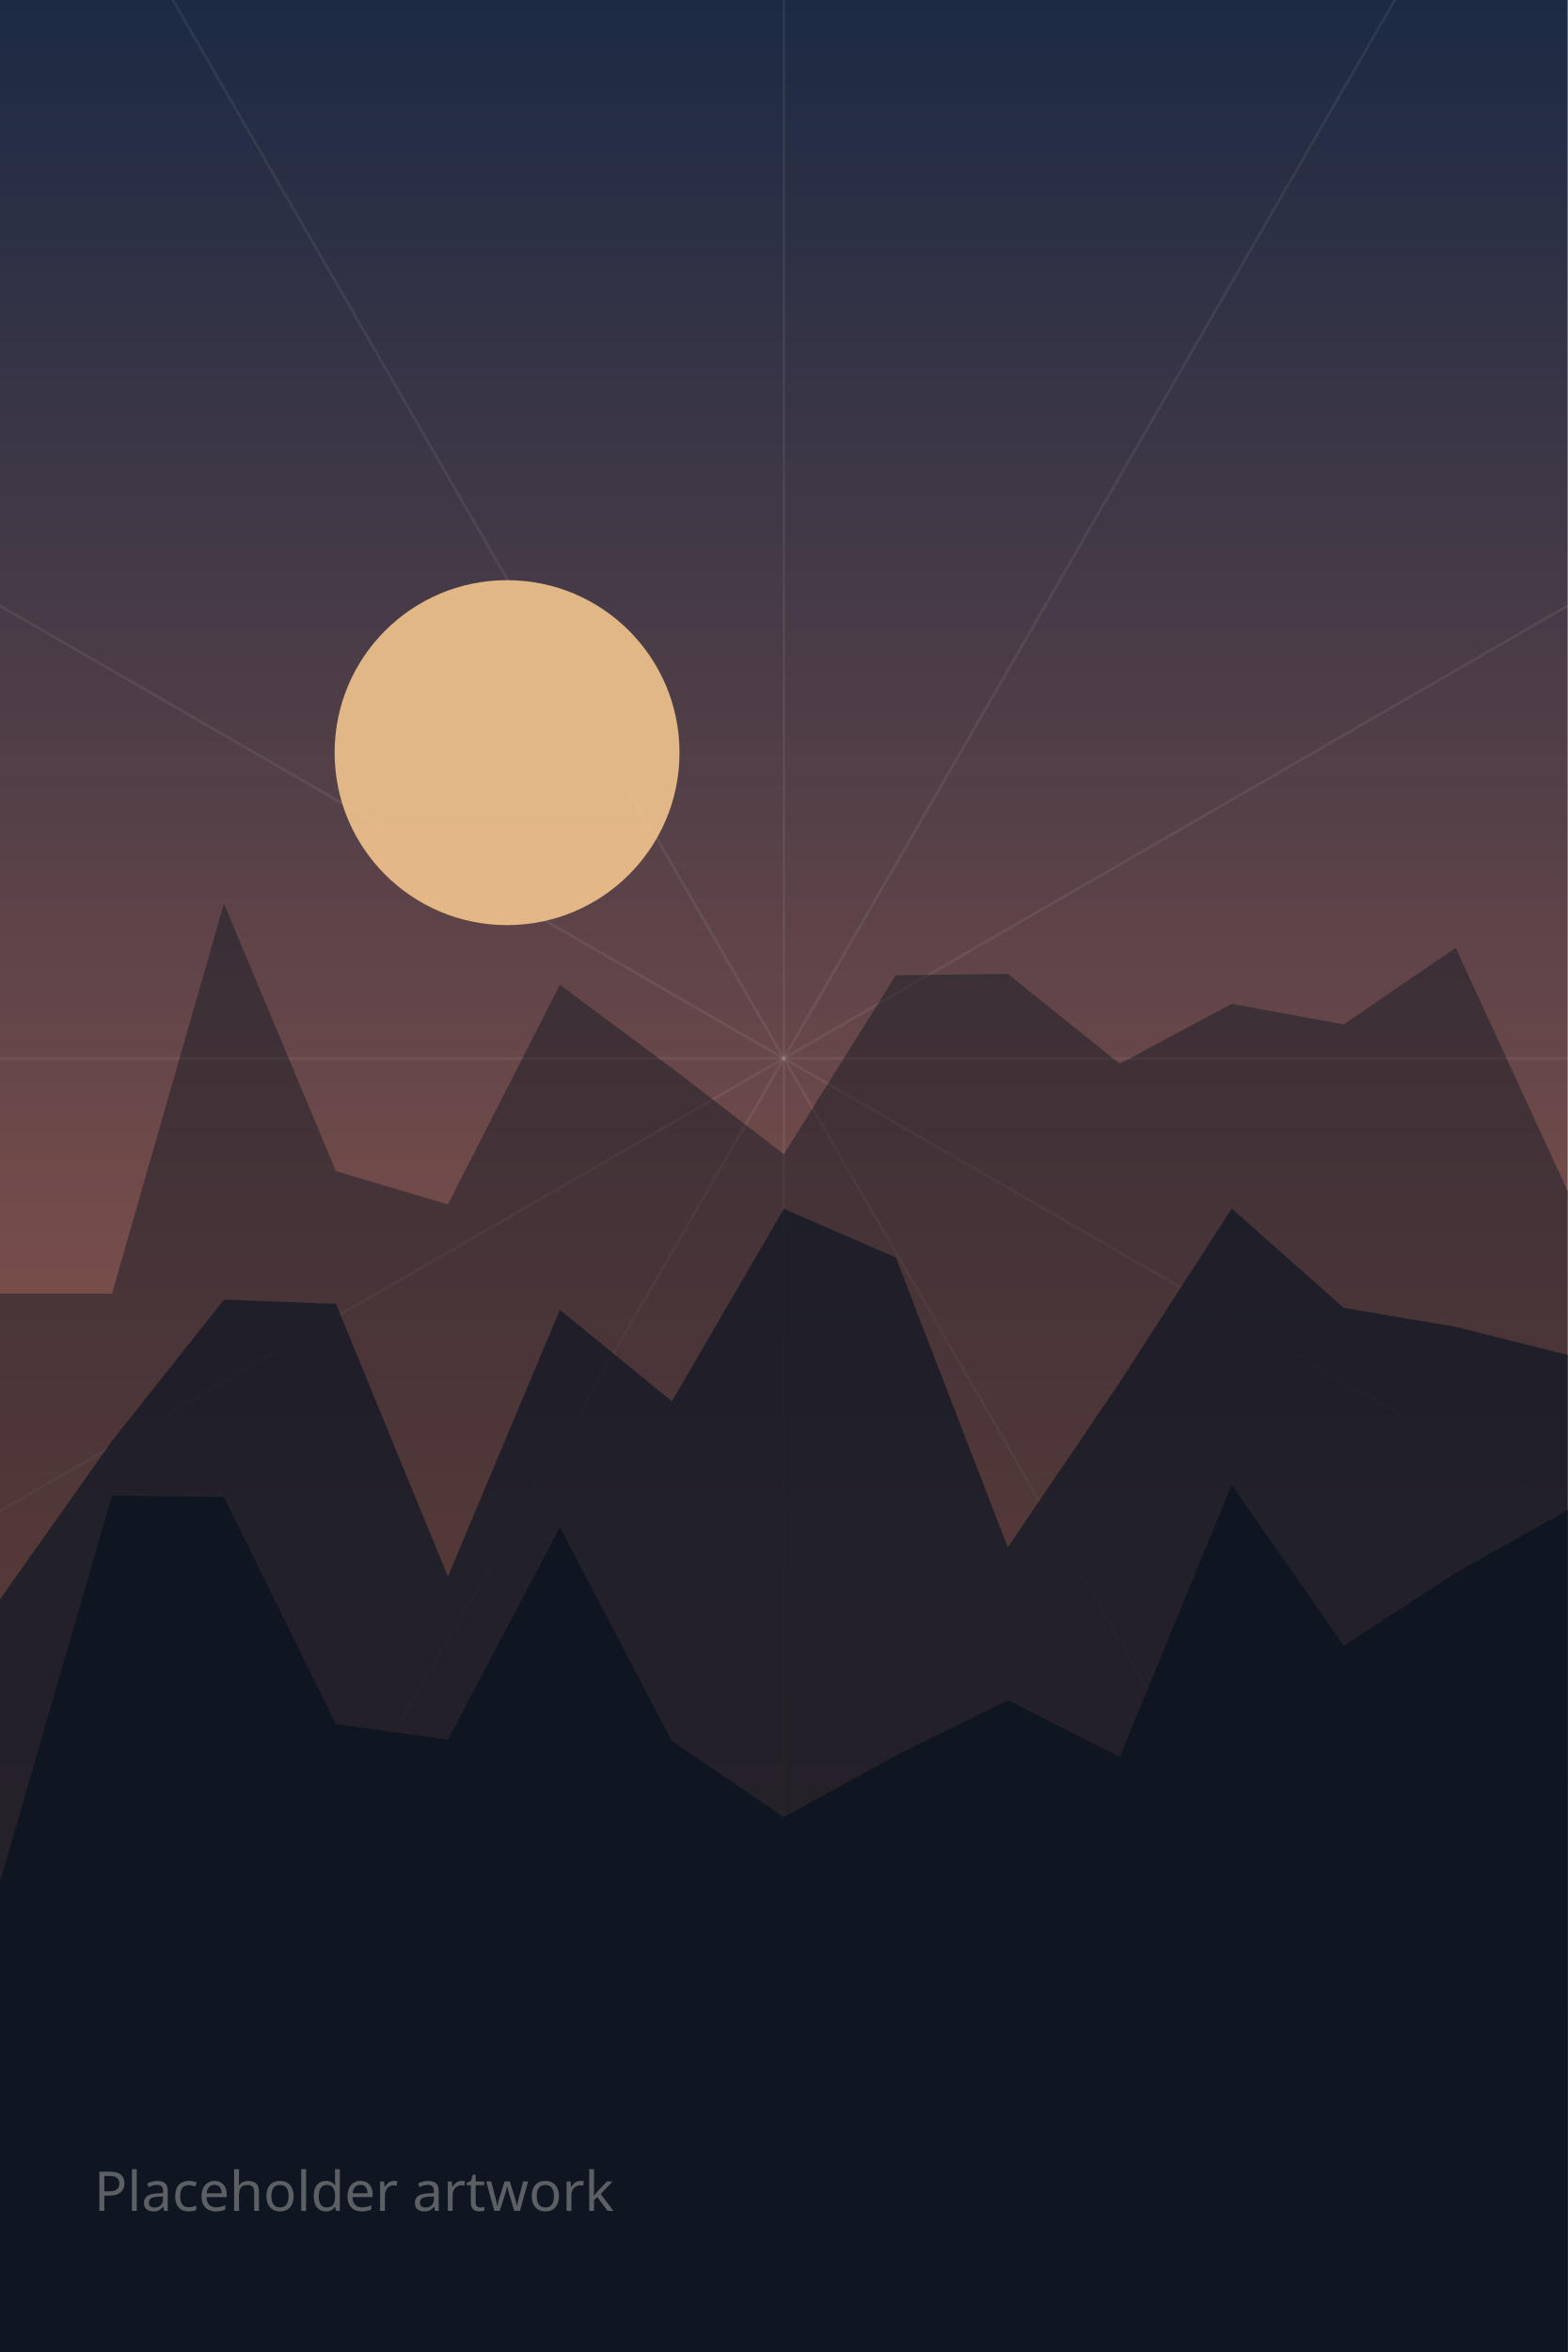
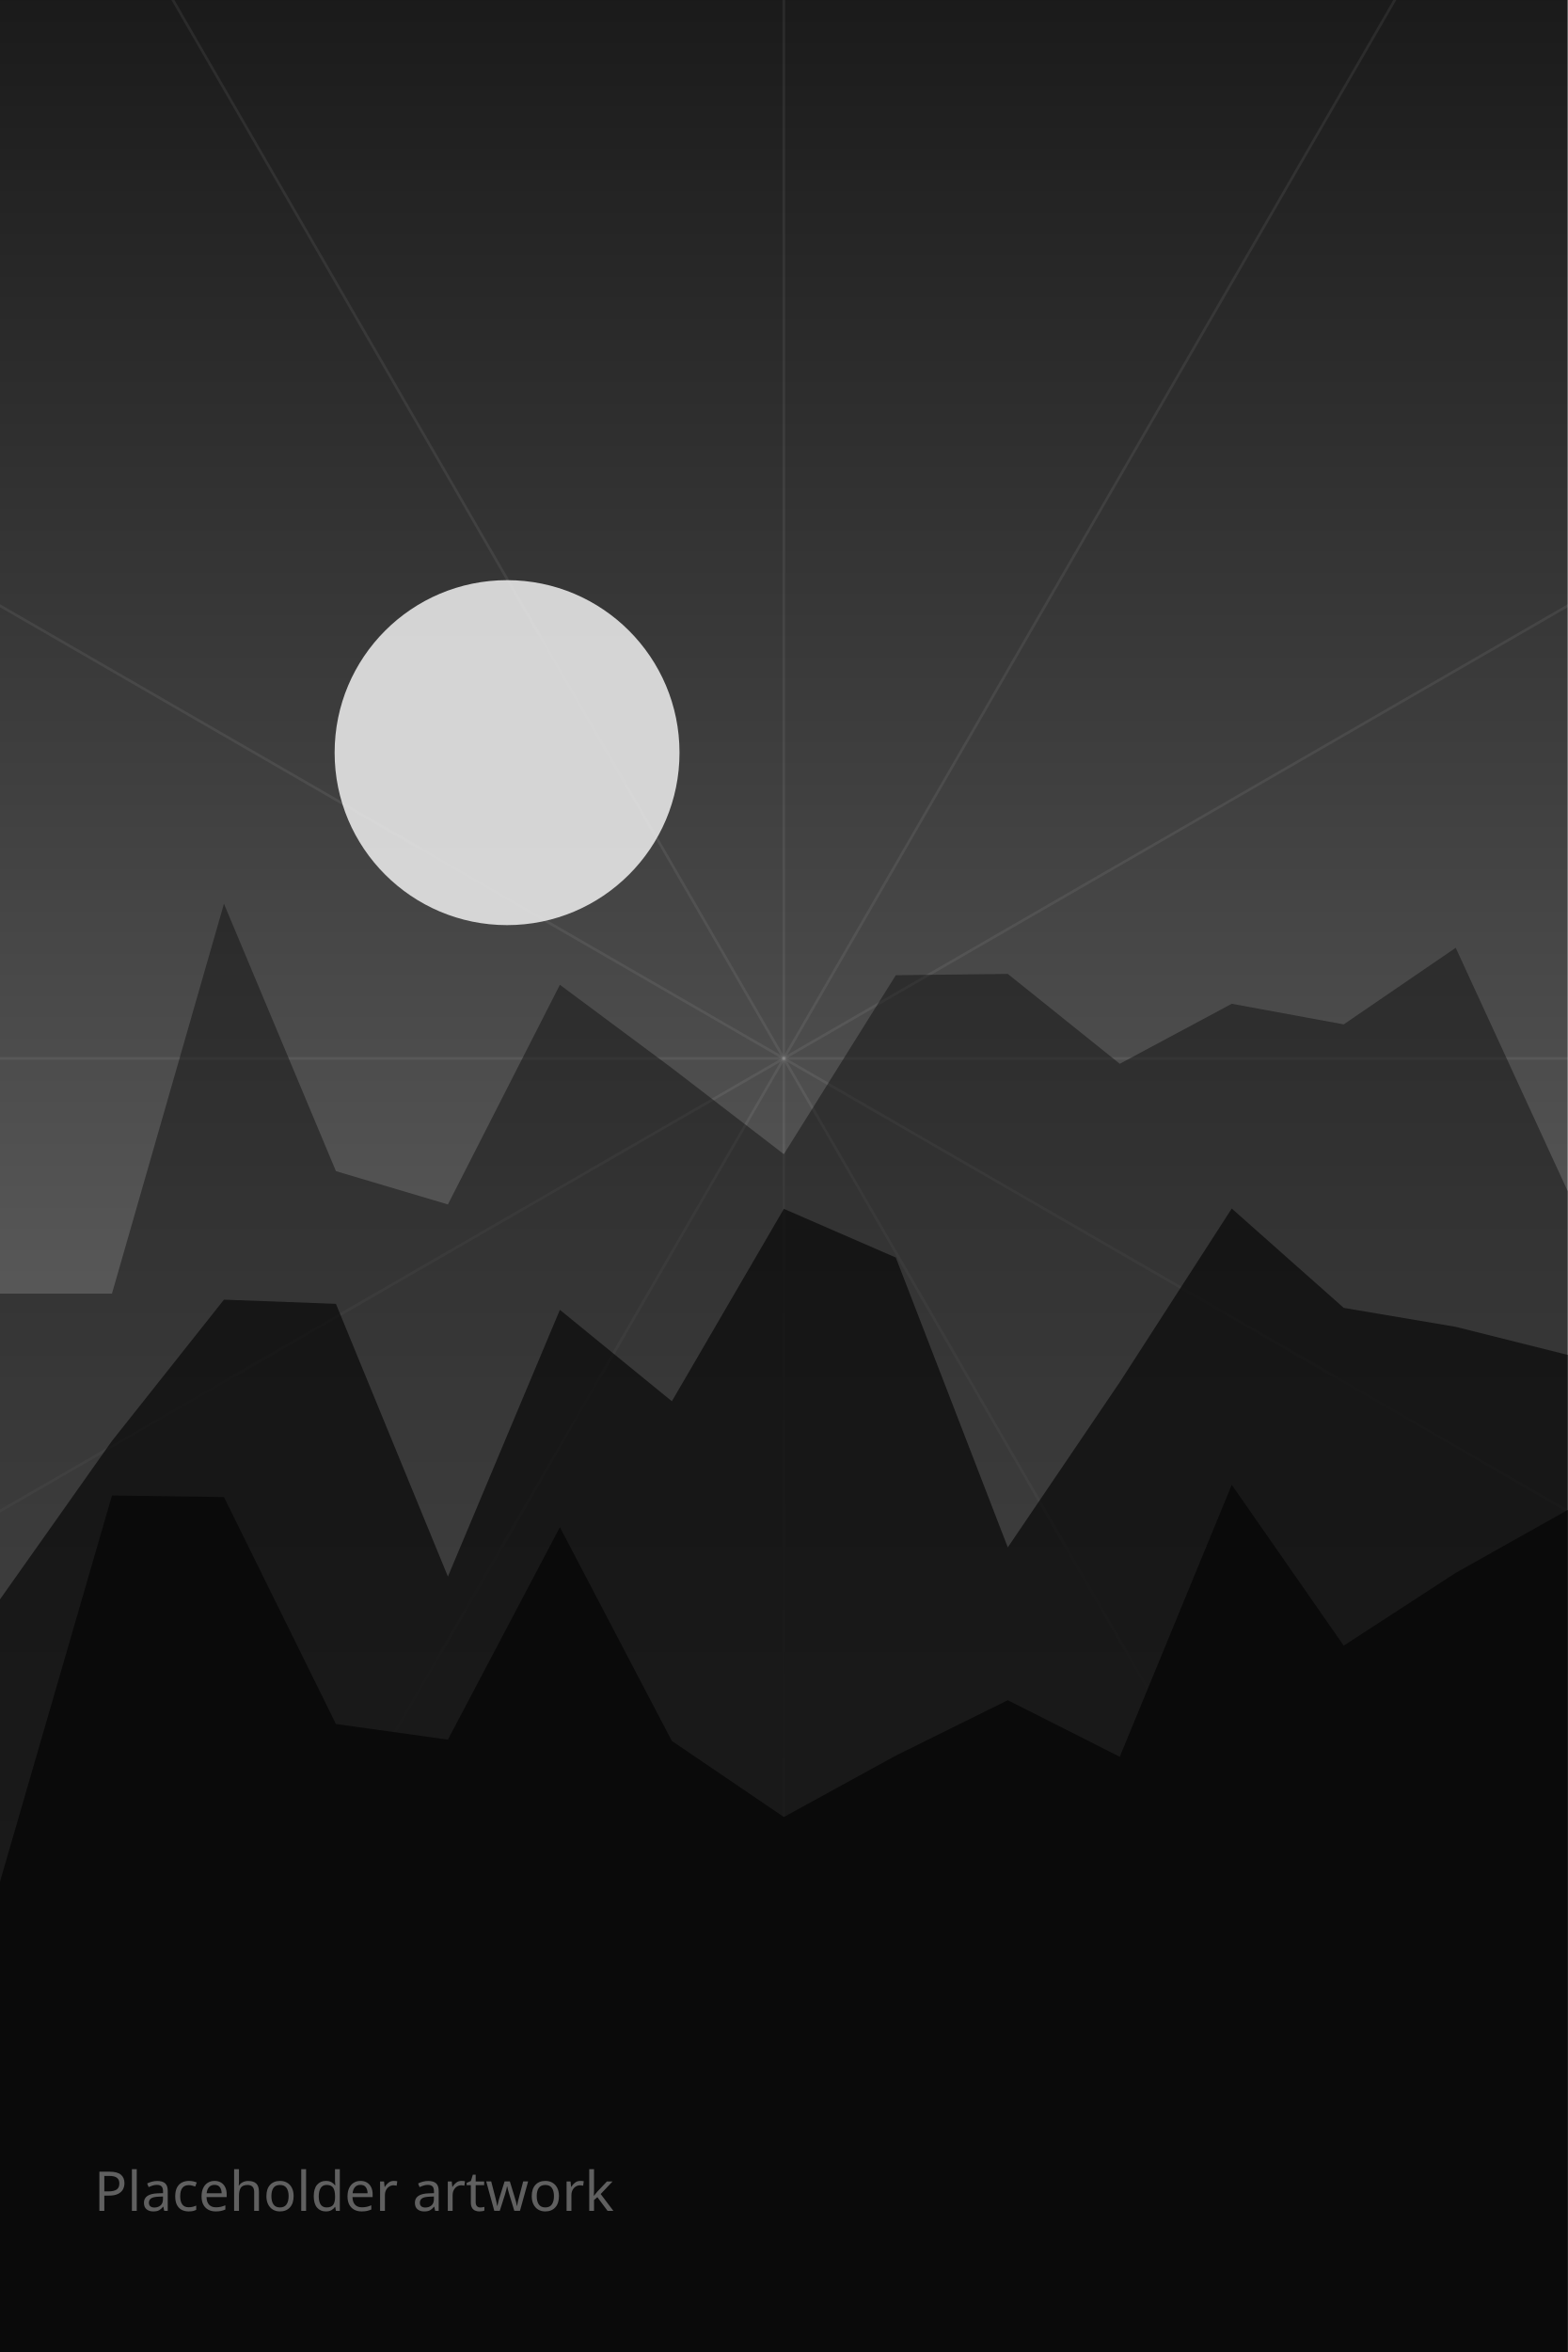
<svg xmlns="http://www.w3.org/2000/svg" viewBox="0 0 1200 1800" width="1200" height="1800">
  <defs>
    <linearGradient id="g" x1="0" y1="0" x2="0" y2="1">
-       <stop offset="0" stop-color="#1b2a44" />
-       <stop offset="1" stop-color="#c46a4f" />
+       <stop offset="0" stop-color="#1a1a1a" />
+       <stop offset="1" stop-color="#8a8a8a" />
    </linearGradient>
  </defs>
  <rect width="1200" height="1800" fill="url(#g)" />
  <g stroke="#ffffff" stroke-opacity="0.07" stroke-width="2">
    <line x1="600" y1="810" x2="3000" y2="810" />
    <line x1="600" y1="810" x2="2678.461" y2="2010" />
    <line x1="600" y1="810" x2="1800" y2="2888.461" />
    <line x1="600" y1="810" x2="600" y2="3210" />
    <line x1="600" y1="810" x2="-600" y2="2888.461" />
    <line x1="600" y1="810" x2="-1478.461" y2="2010" />
    <line x1="600" y1="810" x2="-1800" y2="810" />
    <line x1="600" y1="810" x2="-1478.461" y2="-390" />
    <line x1="600" y1="810" x2="-600" y2="-1268.461" />
    <line x1="600" y1="810" x2="600" y2="-1590" />
    <line x1="600" y1="810" x2="1800" y2="-1268.461" />
    <line x1="600" y1="810" x2="2678.461" y2="-390" />
  </g>
-   <circle cx="388.139" cy="576" r="132" fill="#f2c48d" opacity="0.9" />
-   <path d="M0 1800 L0 990 L85.714 989.982 L171.429 691.672 L257.143 896.287 L342.857 921.782 L428.571 753.684 L514.286 817.401 L600 883.303 L685.714 746.335 L771.429 745.356 L857.143 814.117 L942.857 768.217 L1028.571 783.964 L1114.286 725.371 L1200 911.59 L1200 1800 Z" fill="#0f1622" opacity="0.45" />
-   <path d="M0 1800 L0 1224 L85.714 1102.749 L171.429 994.64 L257.143 997.833 L342.857 1206.541 L428.571 1002.413 L514.286 1072.402 L600 925.142 L685.714 962.399 L771.429 1184.201 L857.143 1057.77 L942.857 924.893 L1028.571 1000.926 L1114.286 1015.424 L1200 1036.912 L1200 1800 Z" fill="#0f1622" opacity="0.72" />
-   <path d="M0 1800 L0 1440 L85.714 1144.513 L171.429 1145.7 L257.143 1319.392 L342.857 1331.335 L428.571 1168.757 L514.286 1332.35 L600 1390.566 L685.714 1343.565 L771.429 1301.176 L857.143 1344.461 L942.857 1136.327 L1028.571 1259.412 L1114.286 1203.716 L1200 1155.576 L1200 1800 Z" fill="#0f1622" opacity="0.99" />
-   <text x="72" y="1692" fill="#ece7de" fill-opacity="0.35" font-family="sans-serif" font-size="42">Placeholder artwork</text>
+   <circle cx="388.139" cy="576" r="132" fill="#e6e6e6" opacity="0.9" />
+   <path d="M0 1800 L0 990 L85.714 989.982 L171.429 691.672 L257.143 896.287 L342.857 921.782 L428.571 753.684 L514.286 817.401 L600 883.303 L685.714 746.335 L771.429 745.356 L857.143 814.117 L942.857 768.217 L1028.571 783.964 L1114.286 725.371 L1200 911.59 L1200 1800 Z" fill="#0a0a0a" opacity="0.45" />
+   <path d="M0 1800 L0 1224 L85.714 1102.749 L171.429 994.64 L257.143 997.833 L342.857 1206.541 L428.571 1002.413 L514.286 1072.402 L600 925.142 L685.714 962.399 L771.429 1184.201 L857.143 1057.77 L942.857 924.893 L1028.571 1000.926 L1114.286 1015.424 L1200 1036.912 L1200 1800 Z" fill="#0a0a0a" opacity="0.72" />
+   <path d="M0 1800 L0 1440 L85.714 1144.513 L171.429 1145.7 L257.143 1319.392 L342.857 1331.335 L428.571 1168.757 L514.286 1332.35 L600 1390.566 L685.714 1343.565 L771.429 1301.176 L857.143 1344.461 L942.857 1136.327 L1028.571 1259.412 L1114.286 1203.716 L1200 1155.576 L1200 1800 Z" fill="#0a0a0a" opacity="0.99" />
+   <text x="72" y="1692" fill="#ffffff" fill-opacity="0.35" font-family="sans-serif" font-size="42">Placeholder artwork</text>
</svg>
